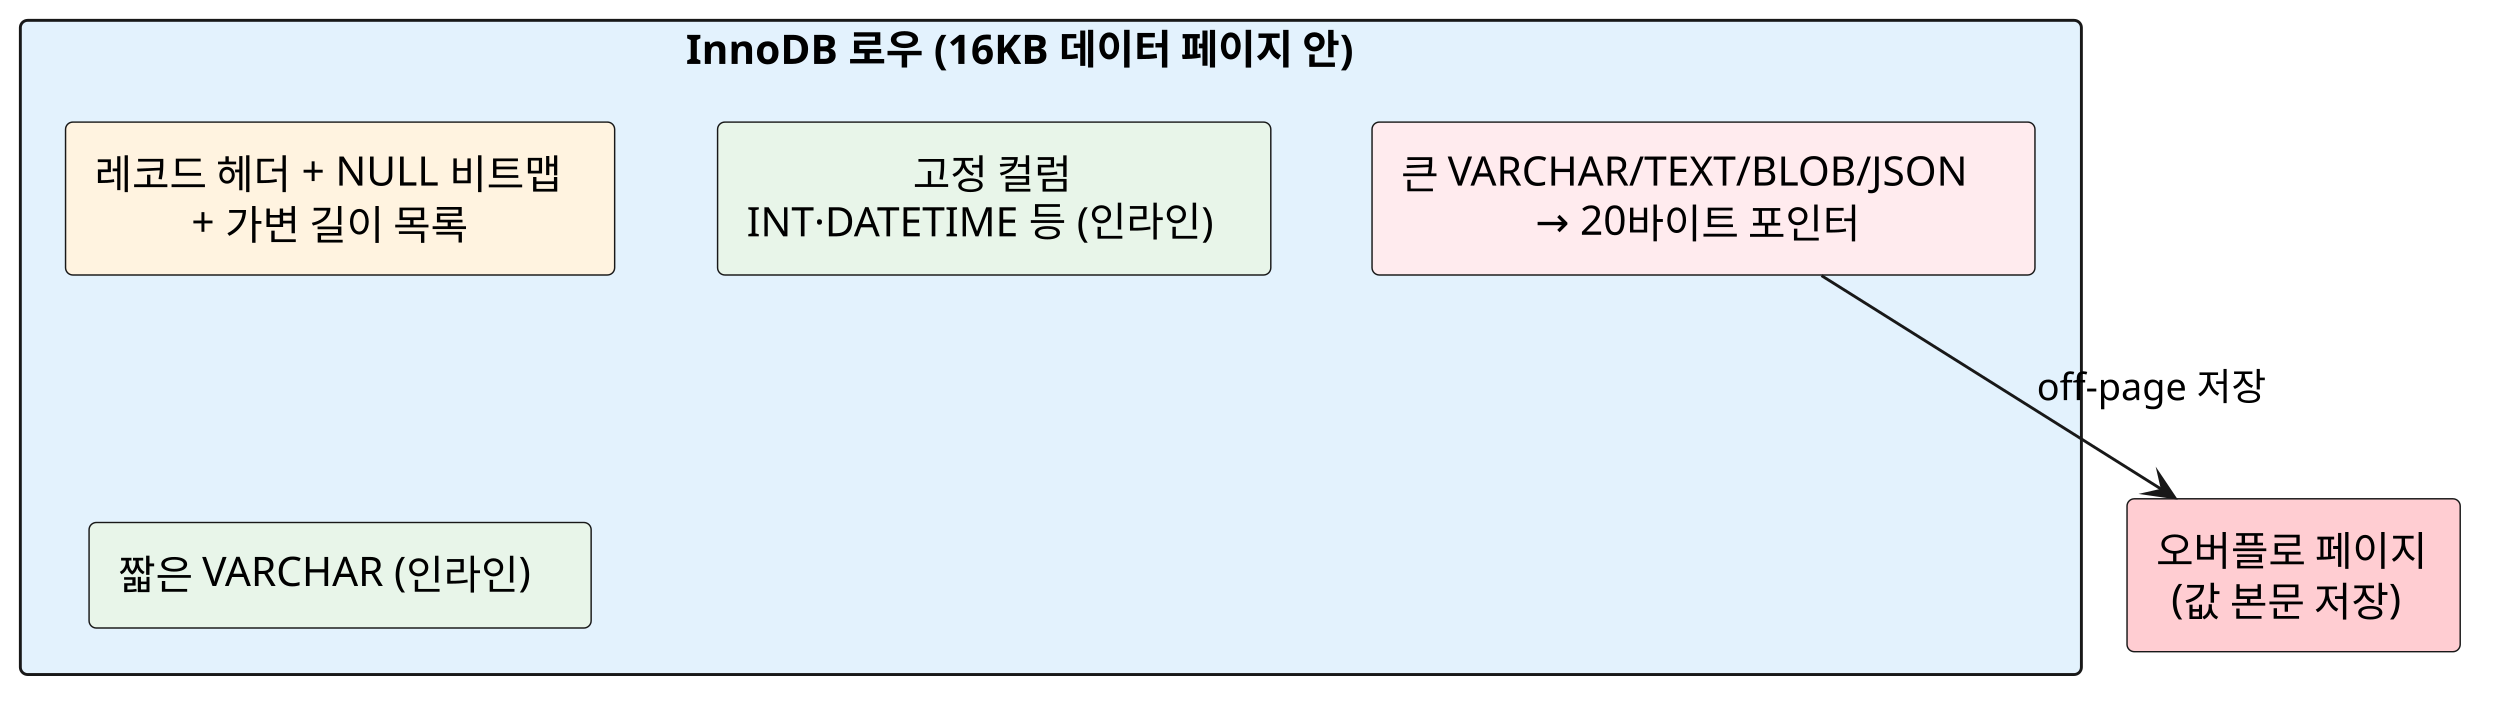
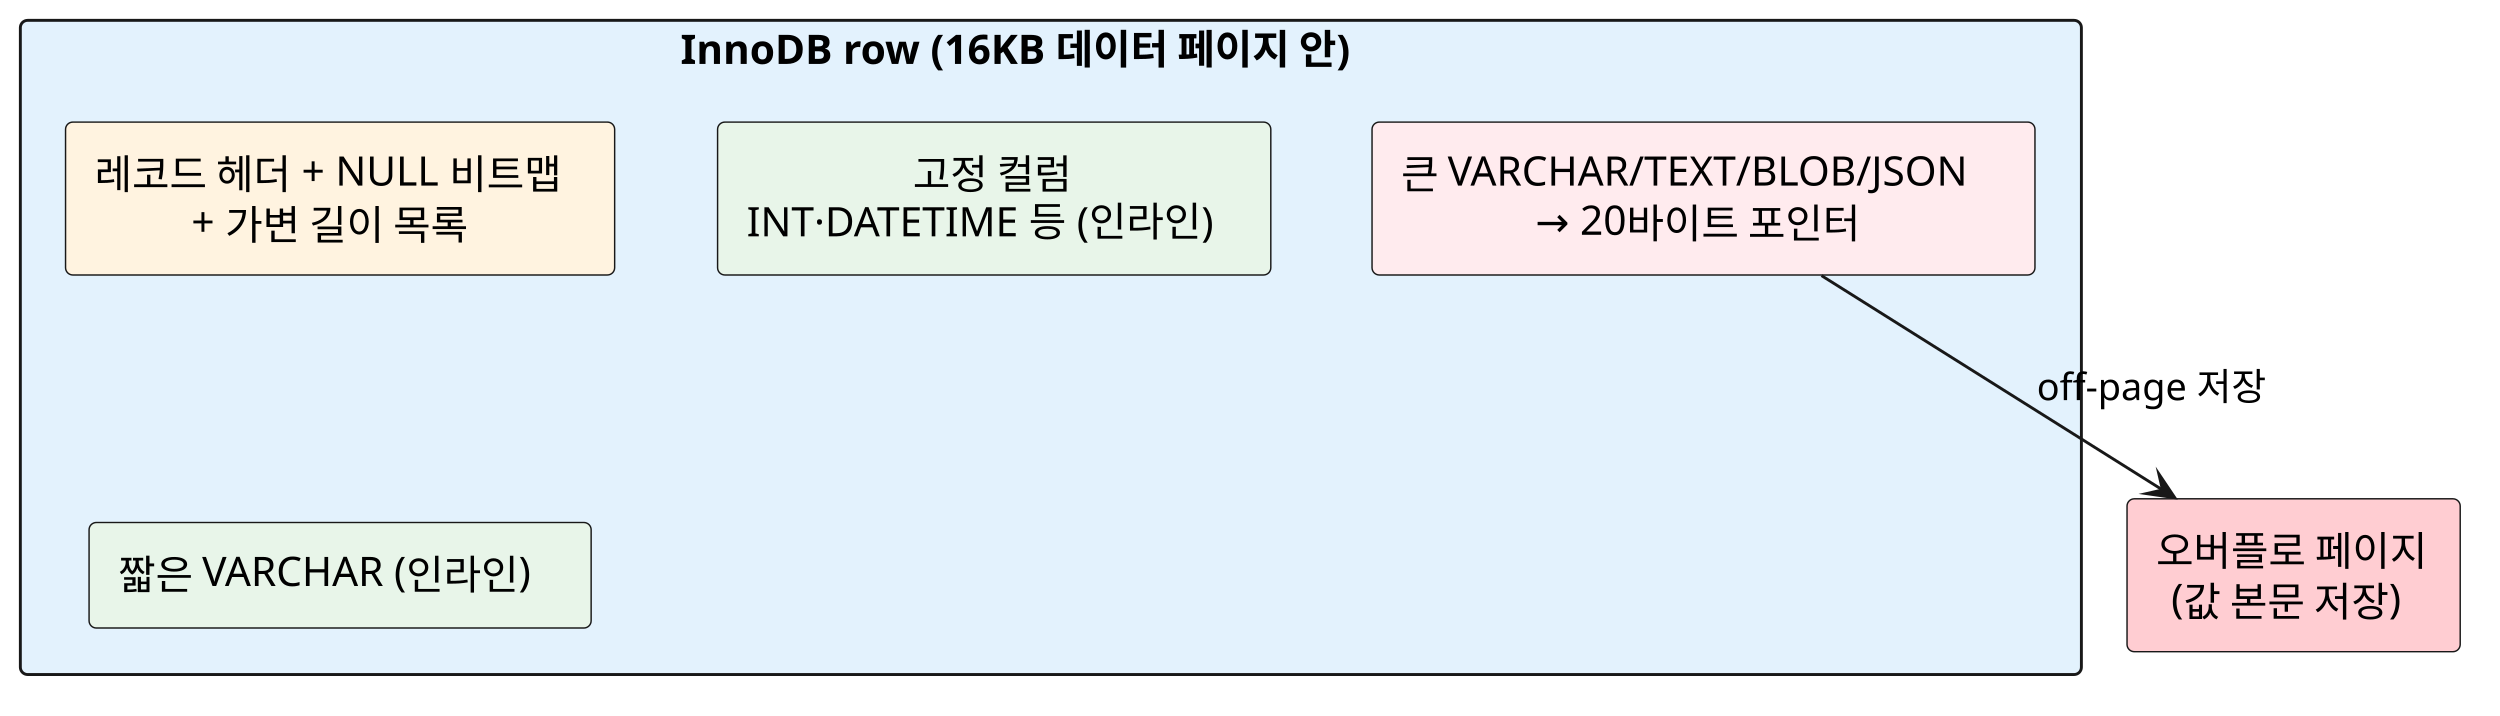
- <svg xmlns="http://www.w3.org/2000/svg" contentStyleType="text/css" data-diagram-type="DESCRIPTION" height="246px" preserveAspectRatio="none" style="width:860px;height:246px;background:#FFFFFF;" version="1.1" viewBox="0 0 860 246" width="860px" zoomAndPan="magnify">
+ <svg xmlns="http://www.w3.org/2000/svg" version="1.1" data-diagram-type="DESCRIPTION" style="width:860px;height:246px;background:#FFFFFF;" width="860px" height="246px" viewBox="0 0 860 246" zoomAndPan="magnify" preserveAspectRatio="none" contentStyleType="text/css">
  <defs />
-   <g>
-     <g class="cluster" data-qualified-name="ROW" data-source-line="4" id="ent0001">
-       <rect fill="#E3F2FD" height="225.04" rx="2.5" ry="2.5" style="stroke:#181818;stroke-width:1;" width="709" x="7" y="7" />
-       <text fill="#000000" font-family="sans-serif" font-size="14" font-weight="700" lengthAdjust="spacing" textLength="251.141" x="235.929" y="21.995">InnoDB 로우 (16KB 데이터 페이지 안)</text>
+   <g font-family="sans-serif" lengthAdjust="spacing">
+     <g class="cluster" data-qualified-name="ROW" id="ent0001" data-source-line="4">
+       <rect x="7" y="7" width="709" height="225.04" fill="#E3F2FD" style="stroke:#181818;stroke-width:1;" rx="2.5" ry="2.5" />
+       <text x="234.081" y="21.995" fill="#000" font-size="14" textLength="254.837" font-weight="700">InnoDB row (16KB 데이터 페이지 안)</text>
    </g>
-     <g class="entity" data-qualified-name="ROW.H" data-source-line="5" id="ent0002">
-       <rect fill="#FFF3E0" height="52.594" rx="2.5" ry="2.5" style="stroke:#181818;stroke-width:0.5;" width="188.89" x="22.55" y="42" />
-       <text fill="#000000" font-family="sans-serif" font-size="14" lengthAdjust="spacing" textLength="168.89" x="32.55" y="64.995">레코드 헤더 + NULL 비트맵</text>
-       <text fill="#000000" font-family="sans-serif" font-size="14" lengthAdjust="spacing" textLength="102.361" x="65.815" y="81.292">+ 가변 길이 목록</text>
+     <g class="entity" data-qualified-name="ROW.H" id="ent0002" data-source-line="5">
+       <rect x="22.55" y="42" width="188.89" height="52.594" fill="#FFF3E0" style="stroke:#181818;stroke-width:0.5;" rx="2.5" ry="2.5" />
+       <text x="32.55" y="64.995" fill="#000" font-size="14" textLength="168.89">레코드 헤더 + NULL 비트맵</text>
+       <text x="65.815" y="81.292" fill="#000" font-size="14" textLength="102.361">+ 가변 길이 목록</text>
    </g>
-     <g class="entity" data-qualified-name="ROW.F" data-source-line="6" id="ent0003">
-       <rect fill="#E8F5E9" height="52.594" rx="2.5" ry="2.5" style="stroke:#181818;stroke-width:0.5;" width="190.308" x="246.85" y="42" />
-       <text fill="#000000" font-family="sans-serif" font-size="14" lengthAdjust="spacing" textLength="55.97" x="314.019" y="64.995">고정 컬럼</text>
-       <text fill="#000000" font-family="sans-serif" font-size="14" lengthAdjust="spacing" textLength="170.308" x="256.85" y="81.292">INT·DATETIME 등 (인라인)</text>
+     <g class="entity" data-qualified-name="ROW.F" id="ent0003" data-source-line="6">
+       <rect x="246.85" y="42" width="190.308" height="52.594" fill="#E8F5E9" style="stroke:#181818;stroke-width:0.5;" rx="2.5" ry="2.5" />
+       <text x="314.019" y="64.995" fill="#000" font-size="14" textLength="55.97">고정 컬럼</text>
+       <text x="256.85" y="81.292" fill="#000" font-size="14" textLength="170.308">INT·DATETIME 등 (인라인)</text>
    </g>
-     <g class="entity" data-qualified-name="ROW.V" data-source-line="7" id="ent0004">
-       <rect fill="#E8F5E9" height="36.297" rx="2.5" ry="2.5" style="stroke:#181818;stroke-width:0.5;" width="172.713" x="30.64" y="179.74" />
-       <text fill="#000000" font-family="sans-serif" font-size="14" lengthAdjust="spacing" textLength="152.713" x="40.64" y="202.735">짧은 VARCHAR (인라인)</text>
+     <g class="entity" data-qualified-name="ROW.V" id="ent0004" data-source-line="7">
+       <rect x="30.64" y="179.74" width="172.713" height="36.297" fill="#E8F5E9" style="stroke:#181818;stroke-width:0.5;" rx="2.5" ry="2.5" />
+       <text x="40.64" y="202.735" fill="#000" font-size="14" textLength="152.713">짧은 VARCHAR (인라인)</text>
    </g>
-     <g class="entity" data-qualified-name="ROW.P" data-source-line="8" id="ent0005">
-       <rect fill="#FFEBEE" height="52.594" rx="2.5" ry="2.5" style="stroke:#181818;stroke-width:0.5;" width="228.046" x="471.98" y="42" />
-       <text fill="#000000" font-family="sans-serif" font-size="14" lengthAdjust="spacing" textLength="208.046" x="481.98" y="64.995">큰 VARCHAR/TEXT/BLOB/JSON</text>
-       <text fill="#000000" font-family="sans-serif" font-size="14" lengthAdjust="spacing" textLength="115.725" x="528.14" y="81.292">→ 20바이트 포인터</text>
+     <g class="entity" data-qualified-name="ROW.P" id="ent0005" data-source-line="8">
+       <rect x="471.98" y="42" width="228.046" height="52.594" fill="#FFEBEE" style="stroke:#181818;stroke-width:0.5;" rx="2.5" ry="2.5" />
+       <text x="481.98" y="64.995" fill="#000" font-size="14" textLength="208.046">큰 VARCHAR/TEXT/BLOB/JSON</text>
+       <text x="528.14" y="81.292" fill="#000" font-size="14" textLength="115.725">→ 20바이트 포인터</text>
    </g>
-     <g class="entity" data-qualified-name="OV" data-source-line="10" id="ent0006">
-       <rect fill="#FFCDD2" height="52.594" rx="2.5" ry="2.5" style="stroke:#181818;stroke-width:0.5;" width="114.61" x="731.7" y="171.59" />
-       <text fill="#000000" font-family="sans-serif" font-size="14" lengthAdjust="spacing" textLength="94.61" x="741.7" y="194.585">오버플로 페이지</text>
-       <text fill="#000000" font-family="sans-serif" font-size="14" lengthAdjust="spacing" textLength="84.224" x="746.893" y="210.882">(값 본문 저장)</text>
+     <g class="entity" data-qualified-name="OV" id="ent0006" data-source-line="10">
+       <rect x="731.7" y="171.59" width="114.61" height="52.594" fill="#FFCDD2" style="stroke:#181818;stroke-width:0.5;" rx="2.5" ry="2.5" />
+       <text x="741.7" y="194.585" fill="#000" font-size="14" textLength="94.61">오버플로 페이지</text>
+       <text x="746.893" y="210.882" fill="#000" font-size="14" textLength="84.224">(값 본문 저장)</text>
    </g>
-     <g class="link" data-entity-1="ent0005" data-entity-2="ent0006" data-link-type="dependency" data-source-line="12" id="lnk7">
-       <path d="M626.59,94.81 C661.88,116.99 708.527,146.309 743.897,168.539" fill="none" id="P-to-OV" style="stroke:#181818;stroke-width:1;" />
-       <polygon fill="#181818" points="748.13,171.2,742.639,163.024,743.897,168.539,738.381,169.798,748.13,171.2" style="stroke:#181818;stroke-width:1;stroke-linejoin:miter;stroke-miterlimit:10;" />
-       <text fill="#000000" font-family="sans-serif" font-size="13" lengthAdjust="spacing" textLength="82.319" x="700.65" y="137.657">off-page 저장</text>
+     <g class="link" data-entity-1="ent0005" data-entity-2="ent0006" id="lnk7" data-source-line="12" data-link-type="dependency">
+       <path d="M626.59,94.81 C661.88,116.99 708.527,146.309 743.897,168.539" style="stroke:#181818;stroke-width:1;" fill="none" id="P-to-OV" />
+       <polygon points="748.13,171.2,742.639,163.024,743.897,168.539,738.382,169.798,748.13,171.2" fill="#181818" style="stroke:#181818;stroke-width:1;stroke-linejoin:miter;stroke-miterlimit:10;" />
+       <text x="700.65" y="137.657" fill="#000" font-size="13" textLength="82.318">off-page 저장</text>
    </g>
  </g>
</svg>
